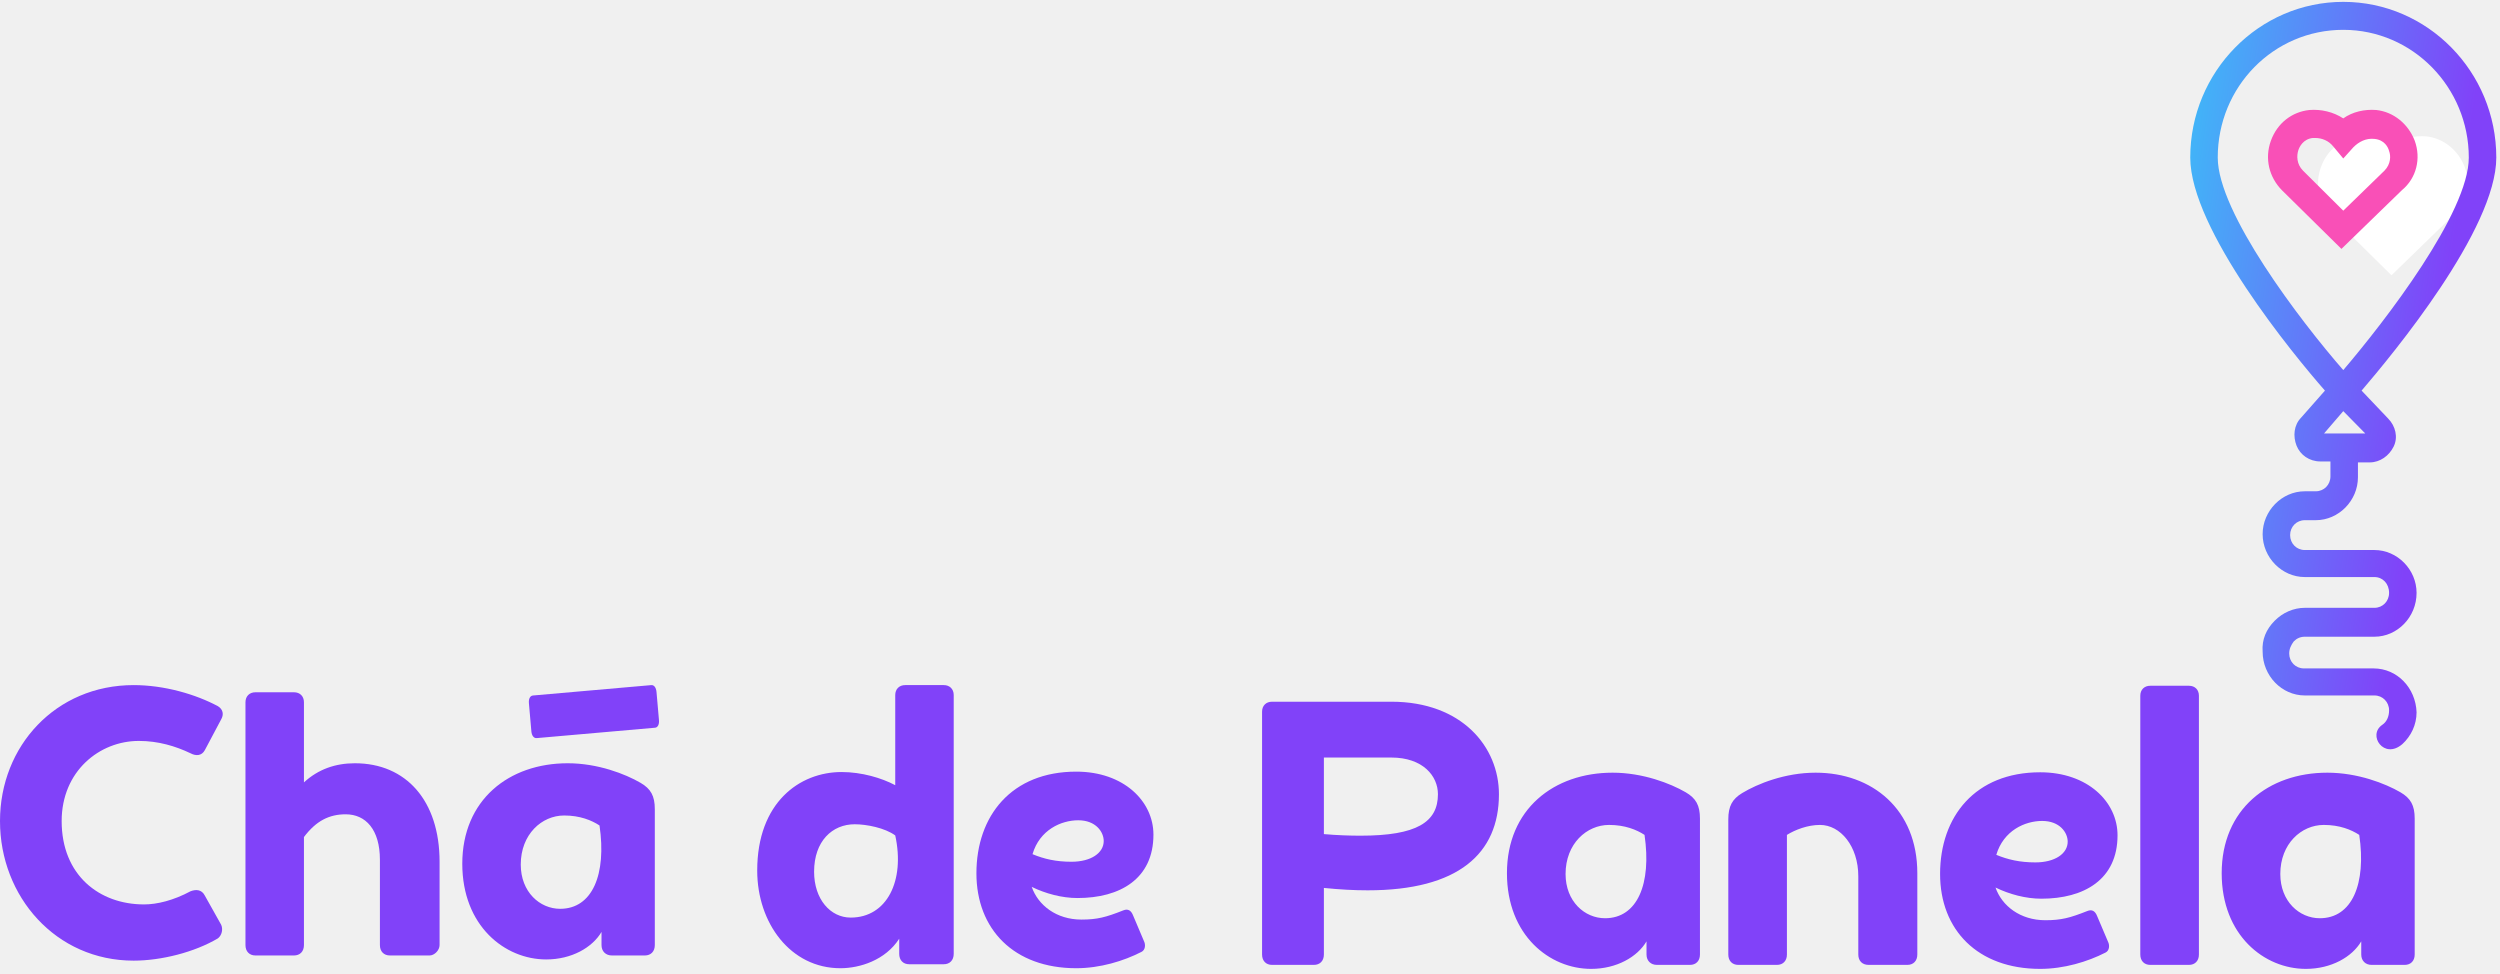
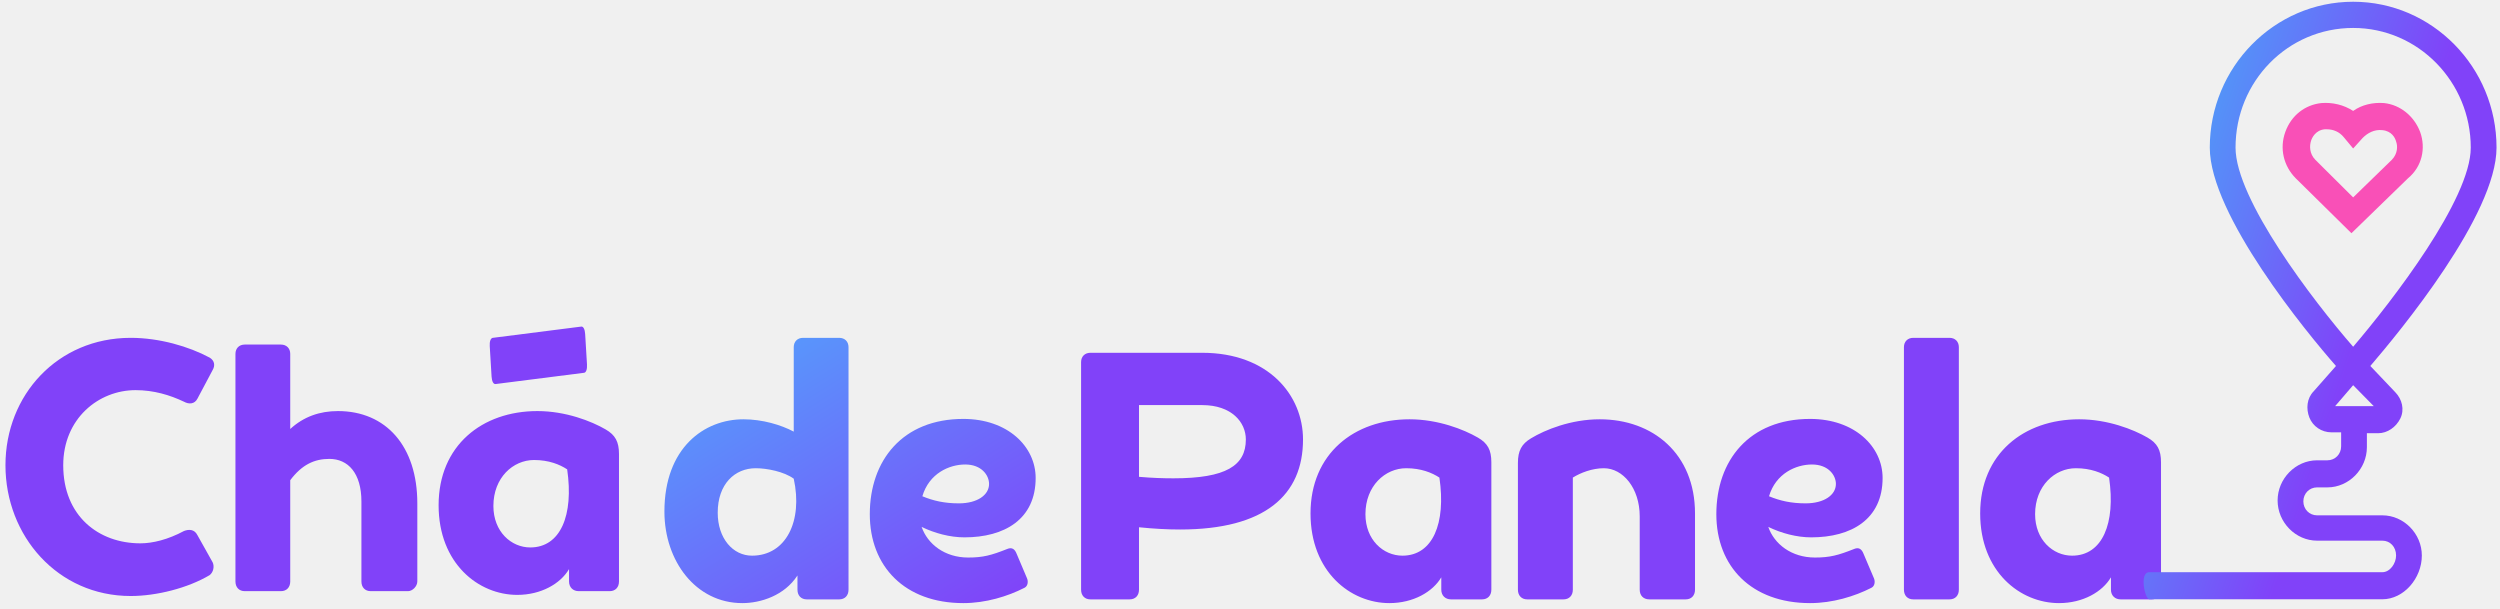
- <svg xmlns="http://www.w3.org/2000/svg" width="208px" height="81px" viewBox="0 0 208 81" version="1.1">
+ <svg xmlns="http://www.w3.org/2000/svg" width="222px" height="54px" viewBox="0 0 222 54" version="1.1">
  <defs>
-     <linearGradient x1="-14.681%" y1="-6.03%" x2="86.541%" y2="30.774%" id="linearGradient-1">
+     <linearGradient x1="-14.681%" y1="-6.03%" x2="69.178%" y2="40.429%" id="linearGradient-1">
      <stop stop-color="#31D1F8" offset="0%" />
+       <stop stop-color="#8142F9" offset="100%" />
+     </linearGradient>
+     <linearGradient x1="-18.86%" y1="-29.861%" x2="94.683%" y2="100%" id="linearGradient-2">
+       <stop stop-color="#44C0FD" offset="0%" />
      <stop stop-color="#8142F9" offset="100%" />
    </linearGradient>
  </defs>
  <g id="Page-1" stroke="none" stroke-width="1" fill="none" fill-rule="evenodd">
-     <g id="Artboard" transform="translate(-138, -95)">
-       <g id="Group-3" transform="translate(138, 95)">
-         <path d="M105.834,80.279 C105.336,80.279 105.004,79.947 105.004,79.417 L105.004,59.211 C105.004,58.713 105.336,58.382 105.834,58.382 L115.754,58.382 C121.659,58.382 124.712,62.164 124.712,66.079 C124.712,71.022 121.328,74.075 113.796,74.075 C112.668,74.075 111.441,74.009 110.147,73.876 L110.147,79.417 C110.147,79.947 109.815,80.279 109.317,80.279 L105.834,80.279 Z M113.199,69.529 C117.877,69.529 119.636,68.401 119.636,66.079 C119.636,64.553 118.375,63.027 115.754,63.027 L110.147,63.027 L110.147,69.397 C111.275,69.496 112.303,69.529 113.199,69.529 Z M132.379,80.611 C128.928,80.611 125.378,77.824 125.378,72.648 C125.378,67.34 129.26,64.287 134.17,64.287 C136.692,64.287 138.981,65.183 140.242,65.913 C141.104,66.411 141.436,67.008 141.436,68.103 L141.436,79.417 C141.436,79.947 141.104,80.279 140.607,80.279 L137.853,80.279 C137.355,80.279 136.99,79.947 136.99,79.417 L136.99,78.322 C136.227,79.616 134.502,80.611 132.379,80.611 Z M133.54,76.397 C136.227,76.397 137.422,73.544 136.825,69.463 C136.161,69.032 135.199,68.634 133.872,68.634 C132.014,68.634 130.255,70.193 130.255,72.715 C130.255,75.004 131.848,76.397 133.54,76.397 Z M144.624,80.279 L147.842,80.279 C148.34,80.279 148.672,79.947 148.672,79.417 L148.672,69.463 C149.369,69.032 150.397,68.634 151.426,68.634 C153.118,68.634 154.611,70.392 154.611,72.914 L154.611,79.417 C154.611,79.947 154.942,80.279 155.473,80.279 L158.692,80.279 C159.189,80.279 159.521,79.947 159.521,79.417 L159.521,72.648 C159.521,67.34 155.772,64.287 151.061,64.287 C148.506,64.287 146.217,65.216 144.956,65.979 C144.126,66.477 143.795,67.074 143.795,68.169 L143.795,79.417 C143.795,79.947 144.126,80.279 144.624,80.279 Z M174.487,76.231 L175.416,78.421 C175.516,78.653 175.516,79.085 175.184,79.251 C173.691,80.014 171.733,80.611 169.743,80.611 C164.534,80.611 161.415,77.359 161.415,72.715 C161.415,67.937 164.335,64.254 169.743,64.254 C173.691,64.254 176.179,66.709 176.179,69.496 C176.179,73.179 173.392,74.772 169.842,74.772 C168.548,74.772 167.188,74.407 166.027,73.843 C166.557,75.369 168.084,76.563 170.174,76.563 C171.501,76.563 172.231,76.364 173.658,75.8 C174.056,75.634 174.321,75.8 174.487,76.231 Z M169.908,68.302 C168.482,68.302 166.69,69.098 166.093,71.122 C167.055,71.52 168.05,71.752 169.344,71.752 C170.97,71.752 172.032,71.022 172.032,70.027 C172.032,69.264 171.368,68.302 169.908,68.302 Z M178.902,80.279 L182.121,80.279 C182.618,80.279 182.95,79.947 182.95,79.417 L182.95,57.884 C182.95,57.386 182.618,57.055 182.121,57.055 L178.902,57.055 C178.405,57.055 178.073,57.386 178.073,57.884 L178.073,79.417 C178.073,79.947 178.405,80.279 178.902,80.279 Z M191.845,80.611 C188.394,80.611 184.844,77.824 184.844,72.648 C184.844,67.34 188.726,64.287 193.636,64.287 C196.158,64.287 198.447,65.183 199.708,65.913 C200.57,66.411 200.902,67.008 200.902,68.103 L200.902,79.417 C200.902,79.947 200.57,80.279 200.073,80.279 L197.319,80.279 C196.821,80.279 196.456,79.947 196.456,79.417 L196.456,78.322 C195.693,79.616 193.968,80.611 191.845,80.611 Z M193.006,76.397 C195.693,76.397 196.888,73.544 196.29,69.463 C195.627,69.032 194.665,68.634 193.338,68.634 C191.48,68.634 189.721,70.193 189.721,72.715 C189.721,75.004 191.314,76.397 193.006,76.397 Z" id="Panela" fill="#8142F9" />
-         <path d="M205.07,13.905 C204.537,12.509 203.317,11.501 201.868,11.346 C200.877,11.268 199.886,11.501 199.124,12.044 C198.285,11.501 197.294,11.268 196.303,11.346 C194.855,11.501 193.635,12.432 193.101,13.905 C192.568,15.379 192.949,16.93 194.016,18.016 L198.971,22.903 L204.003,18.016 C205.223,17.008 205.604,15.379 205.07,13.905 Z" id="Path" fill="#FFFFFF" />
-         <g id="Group" transform="translate(182, 0)" fill-rule="nonzero">
-           <path d="M18.907,11.712 C18.373,10.316 17.153,9.307 15.705,9.152 C14.714,9.075 13.722,9.307 12.96,9.85 C12.122,9.307 11.13,9.075 10.139,9.152 C8.691,9.307 7.471,10.238 6.937,11.712 C6.404,13.186 6.785,14.737 7.852,15.823 L12.808,20.709 L17.839,15.823 C19.059,14.814 19.44,13.186 18.907,11.712 Z M16.391,14.194 L12.96,17.529 L9.606,14.194 C9.072,13.651 9.072,12.953 9.225,12.488 C9.301,12.255 9.606,11.557 10.444,11.479 C10.521,11.479 10.597,11.479 10.597,11.479 C11.207,11.479 11.74,11.712 12.122,12.177 L12.96,13.186 L13.799,12.255 C14.256,11.789 14.866,11.479 15.552,11.557 C16.391,11.634 16.696,12.255 16.772,12.565 C16.924,12.953 16.924,13.651 16.391,14.194 Z" id="Shape" fill="#F950B7" />
-           <path d="M15.476,55.612 L9.682,55.612 C8.996,55.612 8.462,55.069 8.462,54.371 C8.462,53.983 8.615,53.673 8.843,53.363 C9.072,53.13 9.377,52.975 9.758,52.975 L15.552,52.975 C17.458,52.975 19.059,51.346 19.059,49.33 C19.059,47.391 17.458,45.762 15.552,45.762 L9.758,45.762 C9.072,45.762 8.538,45.219 8.538,44.521 C8.538,43.823 9.072,43.28 9.758,43.28 L10.673,43.28 C12.579,43.28 14.18,41.651 14.18,39.712 L14.18,38.471 L15.171,38.471 C16.01,38.471 16.772,37.928 17.153,37.152 C17.534,36.377 17.306,35.446 16.696,34.825 L14.485,32.499 C17.077,29.474 25.692,19.08 25.692,13.108 C25.692,5.972 19.974,0.155 12.96,0.155 C5.946,0.155 0.229,5.972 0.229,13.108 C0.229,19.08 8.843,29.551 11.435,32.499 L9.453,34.748 C8.843,35.368 8.767,36.299 9.072,37.075 C9.377,37.85 10.139,38.393 11.054,38.393 L11.893,38.393 L11.893,39.634 C11.893,40.332 11.359,40.875 10.673,40.875 L9.758,40.875 C7.852,40.875 6.251,42.504 6.251,44.443 C6.251,46.382 7.852,48.011 9.758,48.011 L15.552,48.011 C16.238,48.011 16.772,48.554 16.772,49.33 C16.772,50.028 16.238,50.571 15.552,50.571 L9.758,50.571 C8.843,50.571 7.929,50.958 7.242,51.657 C6.556,52.355 6.175,53.208 6.251,54.216 C6.251,56.233 7.852,57.862 9.758,57.862 L15.552,57.862 C16.238,57.862 16.772,58.404 16.772,59.102 C16.772,59.652 16.55,60.073 16.209,60.303 C14.944,61.156 16.35,63.225 17.868,61.915 C18.595,61.256 19.059,60.302 19.059,59.258 C18.983,57.241 17.458,55.612 15.476,55.612 Z M12.96,2.482 C18.754,2.482 23.404,7.291 23.404,13.108 C23.404,17.684 16.467,26.681 12.96,30.792 C9.377,26.681 2.516,17.684 2.516,13.108 C2.516,7.213 7.166,2.482 12.96,2.482 Z M12.96,34.205 L12.96,34.205 L12.96,34.205 L14.79,36.066 L11.359,36.066 L12.96,34.205 Z" id="Shape" fill="url(#linearGradient-1)" />
+     <g id="Artboard" transform="translate(-111, -104)">
+       <g id="Group-3" transform="translate(111, 104)">
+         <path d="M96.829,53.225 C96.332,53.225 96,52.893 96,52.362 L96,32.157 C96,31.659 96.332,31.327 96.829,31.327 L106.75,31.327 C112.655,31.327 115.708,35.109 115.708,39.024 C115.708,43.968 112.324,47.02 104.792,47.02 C103.664,47.02 102.437,46.954 101.143,46.821 L101.143,52.362 C101.143,52.893 100.811,53.225 100.313,53.225 L96.829,53.225 Z M104.195,42.475 C108.873,42.475 110.631,41.347 110.631,39.024 C110.631,37.498 109.371,35.972 106.75,35.972 L101.143,35.972 L101.143,42.342 C102.271,42.442 103.299,42.475 104.195,42.475 Z M123.375,53.556 C119.924,53.556 116.374,50.769 116.374,45.594 C116.374,40.285 120.256,37.233 125.166,37.233 C127.688,37.233 129.977,38.129 131.238,38.859 C132.1,39.356 132.432,39.953 132.432,41.048 L132.432,52.362 C132.432,52.893 132.1,53.225 131.603,53.225 L128.849,53.225 C128.351,53.225 127.986,52.893 127.986,52.362 L127.986,51.267 C127.223,52.561 125.498,53.556 123.375,53.556 Z M124.536,49.343 C127.223,49.343 128.418,46.489 127.82,42.409 C127.157,41.977 126.195,41.579 124.868,41.579 C123.01,41.579 121.251,43.138 121.251,45.66 C121.251,47.949 122.844,49.343 124.536,49.343 Z M135.62,53.225 L138.838,53.225 C139.336,53.225 139.668,52.893 139.668,52.362 L139.668,42.409 C140.364,41.977 141.393,41.579 142.421,41.579 C144.113,41.579 145.607,43.338 145.607,45.859 L145.607,52.362 C145.607,52.893 145.938,53.225 146.469,53.225 L149.687,53.225 C150.185,53.225 150.517,52.893 150.517,52.362 L150.517,45.594 C150.517,40.285 146.768,37.233 142.056,37.233 C139.502,37.233 137.212,38.162 135.952,38.925 C135.122,39.423 134.791,40.02 134.791,41.115 L134.791,52.362 C134.791,52.893 135.122,53.225 135.62,53.225 Z M165.483,49.177 L166.412,51.367 C166.511,51.599 166.511,52.03 166.18,52.196 C164.687,52.959 162.729,53.556 160.738,53.556 C155.529,53.556 152.411,50.305 152.411,45.66 C152.411,40.882 155.33,37.2 160.738,37.2 C164.687,37.2 167.175,39.655 167.175,42.442 C167.175,46.124 164.388,47.717 160.838,47.717 C159.544,47.717 158.184,47.352 157.022,46.788 C157.553,48.314 159.08,49.509 161.17,49.509 C162.497,49.509 163.227,49.31 164.653,48.746 C165.052,48.58 165.317,48.746 165.483,49.177 Z M160.904,41.247 C159.478,41.247 157.686,42.044 157.089,44.067 C158.051,44.466 159.046,44.698 160.34,44.698 C161.966,44.698 163.028,43.968 163.028,42.973 C163.028,42.209 162.364,41.247 160.904,41.247 Z M169.898,53.225 L173.117,53.225 C173.614,53.225 173.946,52.893 173.946,52.362 L173.946,30.829 C173.946,30.332 173.614,30 173.117,30 L169.898,30 C169.401,30 169.069,30.332 169.069,30.829 L169.069,52.362 C169.069,52.893 169.401,53.225 169.898,53.225 Z M182.84,53.556 C179.39,53.556 175.84,50.769 175.84,45.594 C175.84,40.285 179.722,37.233 184.632,37.233 C187.154,37.233 189.443,38.129 190.704,38.859 C191.566,39.356 191.898,39.953 191.898,41.048 L191.898,52.362 C191.898,52.893 191.566,53.225 191.069,53.225 L188.315,53.225 C187.817,53.225 187.452,52.893 187.452,52.362 L187.452,51.267 C186.689,52.561 184.964,53.556 182.84,53.556 Z M184.002,49.343 C186.689,49.343 187.883,46.489 187.286,42.409 C186.623,41.977 185.661,41.579 184.333,41.579 C182.475,41.579 180.717,43.138 180.717,45.66 C180.717,47.949 182.31,49.343 184.002,49.343 Z" id="Panela" fill="#8142F9" />
+         <g id="Group" transform="translate(190, 0)" fill-rule="nonzero">
+           <path d="M24.907,11.712 C24.373,10.316 23.153,9.307 21.705,9.152 C20.714,9.075 19.722,9.307 18.96,9.85 C18.122,9.307 17.13,9.075 16.139,9.152 C14.691,9.307 13.471,10.238 12.937,11.712 C12.404,13.186 12.785,14.737 13.852,15.823 L18.808,20.709 L23.839,15.823 C25.059,14.814 25.44,13.186 24.907,11.712 Z M22.391,14.194 L18.96,17.529 L15.606,14.194 C15.072,13.651 15.072,12.953 15.225,12.488 C15.301,12.255 15.606,11.557 16.444,11.479 C16.521,11.479 16.597,11.479 16.597,11.479 C17.207,11.479 17.74,11.712 18.122,12.177 L18.96,13.186 L19.799,12.255 C20.256,11.789 20.866,11.479 21.552,11.557 C22.391,11.634 22.696,12.255 22.772,12.565 C22.924,12.953 22.924,13.651 22.391,14.194 Z" id="Shape" fill="#F950B7" />
+           <path d="M0.857,53.216 L21.552,53.216 C23.458,53.216 25.059,51.346 25.059,49.33 C25.059,47.391 23.458,45.762 21.552,45.762 L15.758,45.762 C15.072,45.762 14.538,45.219 14.538,44.521 C14.538,43.823 15.072,43.28 15.758,43.28 L16.673,43.28 C18.579,43.28 20.18,41.651 20.18,39.712 L20.18,38.471 L21.171,38.471 C22.01,38.471 22.772,37.928 23.153,37.152 C23.534,36.377 23.306,35.446 22.696,34.825 L20.485,32.499 C23.077,29.474 31.692,19.08 31.692,13.108 C31.692,5.972 25.974,0.155 18.96,0.155 C11.946,0.155 6.229,5.972 6.229,13.108 C6.229,19.08 14.843,29.551 17.435,32.499 L15.453,34.748 C14.843,35.368 14.767,36.299 15.072,37.075 C15.377,37.85 16.139,38.393 17.054,38.393 L17.893,38.393 L17.893,39.634 C17.893,40.332 17.359,40.875 16.673,40.875 L15.758,40.875 C13.852,40.875 12.251,42.504 12.251,44.443 C12.251,46.382 13.852,48.011 15.758,48.011 L21.552,48.011 C22.238,48.011 22.772,48.554 22.772,49.33 C22.772,50.028 22.238,50.811 21.552,50.811 L0.857,50.811 C-0.058,50.811 0.476,53.216 0.857,53.216 Z M18.96,2.482 C24.754,2.482 29.404,7.291 29.404,13.108 C29.404,17.684 22.467,26.681 18.96,30.792 C15.377,26.681 8.516,17.684 8.516,13.108 C8.516,7.213 13.166,2.482 18.96,2.482 Z M18.96,34.205 L18.96,34.205 L18.96,34.205 L20.79,36.066 L17.359,36.066 L18.96,34.205 Z" id="Shape" fill="url(#linearGradient-1)" />
        </g>
-         <path d="M11.12,79.926 C13.404,79.926 16.184,79.229 18.136,78.068 C18.467,77.803 18.566,77.305 18.401,76.94 L17.044,74.518 C16.779,73.987 16.283,73.987 15.853,74.153 C14.43,74.916 13.073,75.248 11.981,75.248 C8.274,75.248 5.13,72.826 5.13,68.314 C5.13,64.166 8.274,61.645 11.55,61.645 C13.172,61.645 14.595,62.076 15.853,62.673 C16.283,62.906 16.779,62.906 17.044,62.408 L18.401,59.853 C18.633,59.455 18.566,59.024 18.136,58.758 C16.283,57.763 13.668,57 11.12,57 C4.633,57 0,62.076 0,68.314 C0,74.584 4.633,79.926 11.12,79.926 Z M21.25,79.495 L24.46,79.495 C24.957,79.495 25.288,79.163 25.288,78.632 L25.288,69.641 C26.314,68.28 27.406,67.75 28.763,67.75 C30.417,67.75 31.609,69.01 31.609,71.532 L31.609,78.632 C31.609,79.163 31.94,79.495 32.436,79.495 L35.746,79.495 C36.143,79.495 36.573,79.063 36.573,78.632 L36.573,71.698 C36.573,66.622 33.793,63.503 29.524,63.503 C27.902,63.503 26.479,64.001 25.288,65.095 L25.288,58.427 C25.288,57.929 24.957,57.597 24.46,57.597 L21.25,57.597 C20.754,57.597 20.423,57.929 20.423,58.427 L20.423,78.632 C20.423,79.163 20.754,79.495 21.25,79.495 Z M45.445,79.826 C42.003,79.826 38.462,77.039 38.462,71.864 C38.462,66.555 42.334,63.503 47.233,63.503 C49.748,63.503 52.031,64.399 53.289,65.129 C54.149,65.626 54.48,66.223 54.48,67.318 L54.48,78.632 C54.48,79.163 54.149,79.495 53.653,79.495 L50.906,79.495 C50.41,79.495 50.046,79.163 50.046,78.632 L50.046,77.537 C49.284,78.831 47.564,79.826 45.445,79.826 Z M46.604,75.613 C49.284,75.613 50.476,72.76 49.88,68.679 C49.218,68.247 48.259,67.849 46.935,67.849 C45.081,67.849 43.327,69.409 43.327,71.93 C43.327,74.219 44.916,75.613 46.604,75.613 Z" id="Cha" fill="#8142F9" />
-         <path d="M69.917,80.556 C65.78,80.556 63,76.807 63,72.428 C63,66.754 66.541,64.233 70.016,64.233 C71.704,64.233 73.359,64.73 74.484,65.328 L74.484,57.829 C74.484,57.332 74.815,57 75.311,57 L78.522,57 C79.018,57 79.349,57.332 79.349,57.829 L79.349,79.362 C79.349,79.893 79.018,80.225 78.522,80.225 L75.642,80.225 C75.146,80.225 74.815,79.893 74.815,79.362 L74.815,78.101 C73.657,79.893 71.539,80.556 69.917,80.556 Z M70.777,76.343 C73.789,76.343 75.311,73.29 74.484,69.508 C73.624,68.878 72.101,68.579 71.108,68.579 C69.255,68.579 67.733,69.973 67.733,72.527 C67.733,74.817 69.09,76.343 70.777,76.343 Z M94.278,76.177 L95.205,78.367 C95.304,78.599 95.304,79.03 94.973,79.196 C93.484,79.959 91.531,80.556 89.545,80.556 C84.349,80.556 81.238,77.305 81.238,72.66 C81.238,67.882 84.151,64.2 89.545,64.2 C93.484,64.2 95.966,66.655 95.966,69.442 C95.966,73.124 93.186,74.717 89.645,74.717 C88.354,74.717 86.997,74.352 85.839,73.788 C86.368,75.314 87.89,76.509 89.975,76.509 C91.299,76.509 92.027,76.31 93.45,75.746 C93.848,75.58 94.112,75.746 94.278,76.177 Z M89.711,68.247 C88.288,68.247 86.5,69.044 85.905,71.067 C86.864,71.466 87.857,71.698 89.148,71.698 C90.77,71.698 91.829,70.968 91.829,69.973 C91.829,69.209 91.167,68.247 89.711,68.247 Z" id="de" fill="#8142F9" />
-         <path d="M44.005,58.502 L44.209,60.842 C44.24,61.204 44.413,61.432 44.656,61.41 L54.499,60.547 C54.727,60.527 54.857,60.273 54.826,59.911 L54.621,57.571 C54.59,57.209 54.417,56.981 54.19,57.001 L44.346,57.865 C44.104,57.886 43.973,58.14 44.005,58.502 Z" id="l" fill="#8142F9" />
+         <path d="M11.605,52.926 C13.889,52.926 16.669,52.229 18.622,51.068 C18.952,50.803 19.052,50.305 18.886,49.94 L17.529,47.518 C17.265,46.987 16.768,46.987 16.338,47.153 C14.915,47.916 13.558,48.248 12.466,48.248 C8.759,48.248 5.615,45.826 5.615,41.314 C5.615,37.166 8.759,34.645 12.036,34.645 C13.657,34.645 15.08,35.076 16.338,35.673 C16.768,35.906 17.265,35.906 17.529,35.408 L18.886,32.853 C19.118,32.455 19.052,32.024 18.622,31.758 C16.768,30.763 14.154,30 11.605,30 C5.119,30 0.485,35.076 0.485,41.314 C0.485,47.584 5.119,52.926 11.605,52.926 Z M21.735,52.495 L24.945,52.495 C25.442,52.495 25.773,52.163 25.773,51.632 L25.773,42.641 C26.799,41.28 27.891,40.75 29.248,40.75 C30.903,40.75 32.094,42.01 32.094,44.532 L32.094,51.632 C32.094,52.163 32.425,52.495 32.921,52.495 L36.231,52.495 C36.628,52.495 37.058,52.063 37.058,51.632 L37.058,44.698 C37.058,39.622 34.278,36.503 30.009,36.503 C28.387,36.503 26.964,37.001 25.773,38.095 L25.773,31.427 C25.773,30.929 25.442,30.597 24.945,30.597 L21.735,30.597 C21.239,30.597 20.908,30.929 20.908,31.427 L20.908,51.632 C20.908,52.163 21.239,52.495 21.735,52.495 Z M45.931,52.826 C42.489,52.826 38.948,50.039 38.948,44.864 C38.948,39.555 42.82,36.503 47.718,36.503 C50.233,36.503 52.517,37.399 53.774,38.129 C54.635,38.626 54.966,39.223 54.966,40.318 L54.966,51.632 C54.966,52.163 54.635,52.495 54.138,52.495 L51.391,52.495 C50.895,52.495 50.531,52.163 50.531,51.632 L50.531,50.537 C49.77,51.831 48.049,52.826 45.931,52.826 Z M47.089,48.613 C49.77,48.613 50.961,45.76 50.365,41.679 C49.704,41.247 48.744,40.849 47.42,40.849 C45.567,40.849 43.813,42.409 43.813,44.93 C43.813,47.219 45.401,48.613 47.089,48.613 Z" id="Cha" fill="#8142F9" />
+         <path d="M65.917,53.556 C61.78,53.556 59,49.807 59,45.428 C59,39.754 62.541,37.233 66.016,37.233 C67.704,37.233 69.359,37.73 70.484,38.328 L70.484,30.829 C70.484,30.332 70.815,30 71.311,30 L74.522,30 C75.018,30 75.349,30.332 75.349,30.829 L75.349,52.362 C75.349,52.893 75.018,53.225 74.522,53.225 L71.642,53.225 C71.146,53.225 70.815,52.893 70.815,52.362 L70.815,51.101 C69.657,52.893 67.539,53.556 65.917,53.556 Z M66.777,49.343 C69.789,49.343 71.311,46.29 70.484,42.508 C69.624,41.878 68.101,41.579 67.108,41.579 C65.255,41.579 63.733,42.973 63.733,45.527 C63.733,47.817 65.09,49.343 66.777,49.343 Z M90.278,49.177 L91.205,51.367 C91.304,51.599 91.304,52.03 90.973,52.196 C89.484,52.959 87.531,53.556 85.545,53.556 C80.349,53.556 77.238,50.305 77.238,45.66 C77.238,40.882 80.151,37.2 85.545,37.2 C89.484,37.2 91.966,39.655 91.966,42.442 C91.966,46.124 89.186,47.717 85.645,47.717 C84.354,47.717 82.997,47.352 81.839,46.788 C82.368,48.314 83.89,49.509 85.975,49.509 C87.299,49.509 88.027,49.31 89.45,48.746 C89.848,48.58 90.112,48.746 90.278,49.177 Z M85.711,41.247 C84.288,41.247 82.5,42.044 81.905,44.067 C82.864,44.466 83.857,44.698 85.148,44.698 C86.77,44.698 87.829,43.968 87.829,42.973 C87.829,42.209 87.167,41.247 85.711,41.247 Z" id="de" fill="url(#linearGradient-2)" />
+         <path d="M43.489,30.738 L43.652,33.446 C43.677,33.864 43.815,34.128 44.009,34.103 L51.864,33.104 C52.046,33.081 52.15,32.787 52.125,32.368 L51.962,29.661 C51.937,29.242 51.799,28.978 51.617,29.001 L43.762,30 C43.568,30.025 43.464,30.32 43.489,30.738 Z" id="l" fill="#8142F9" />
      </g>
    </g>
  </g>
</svg>
